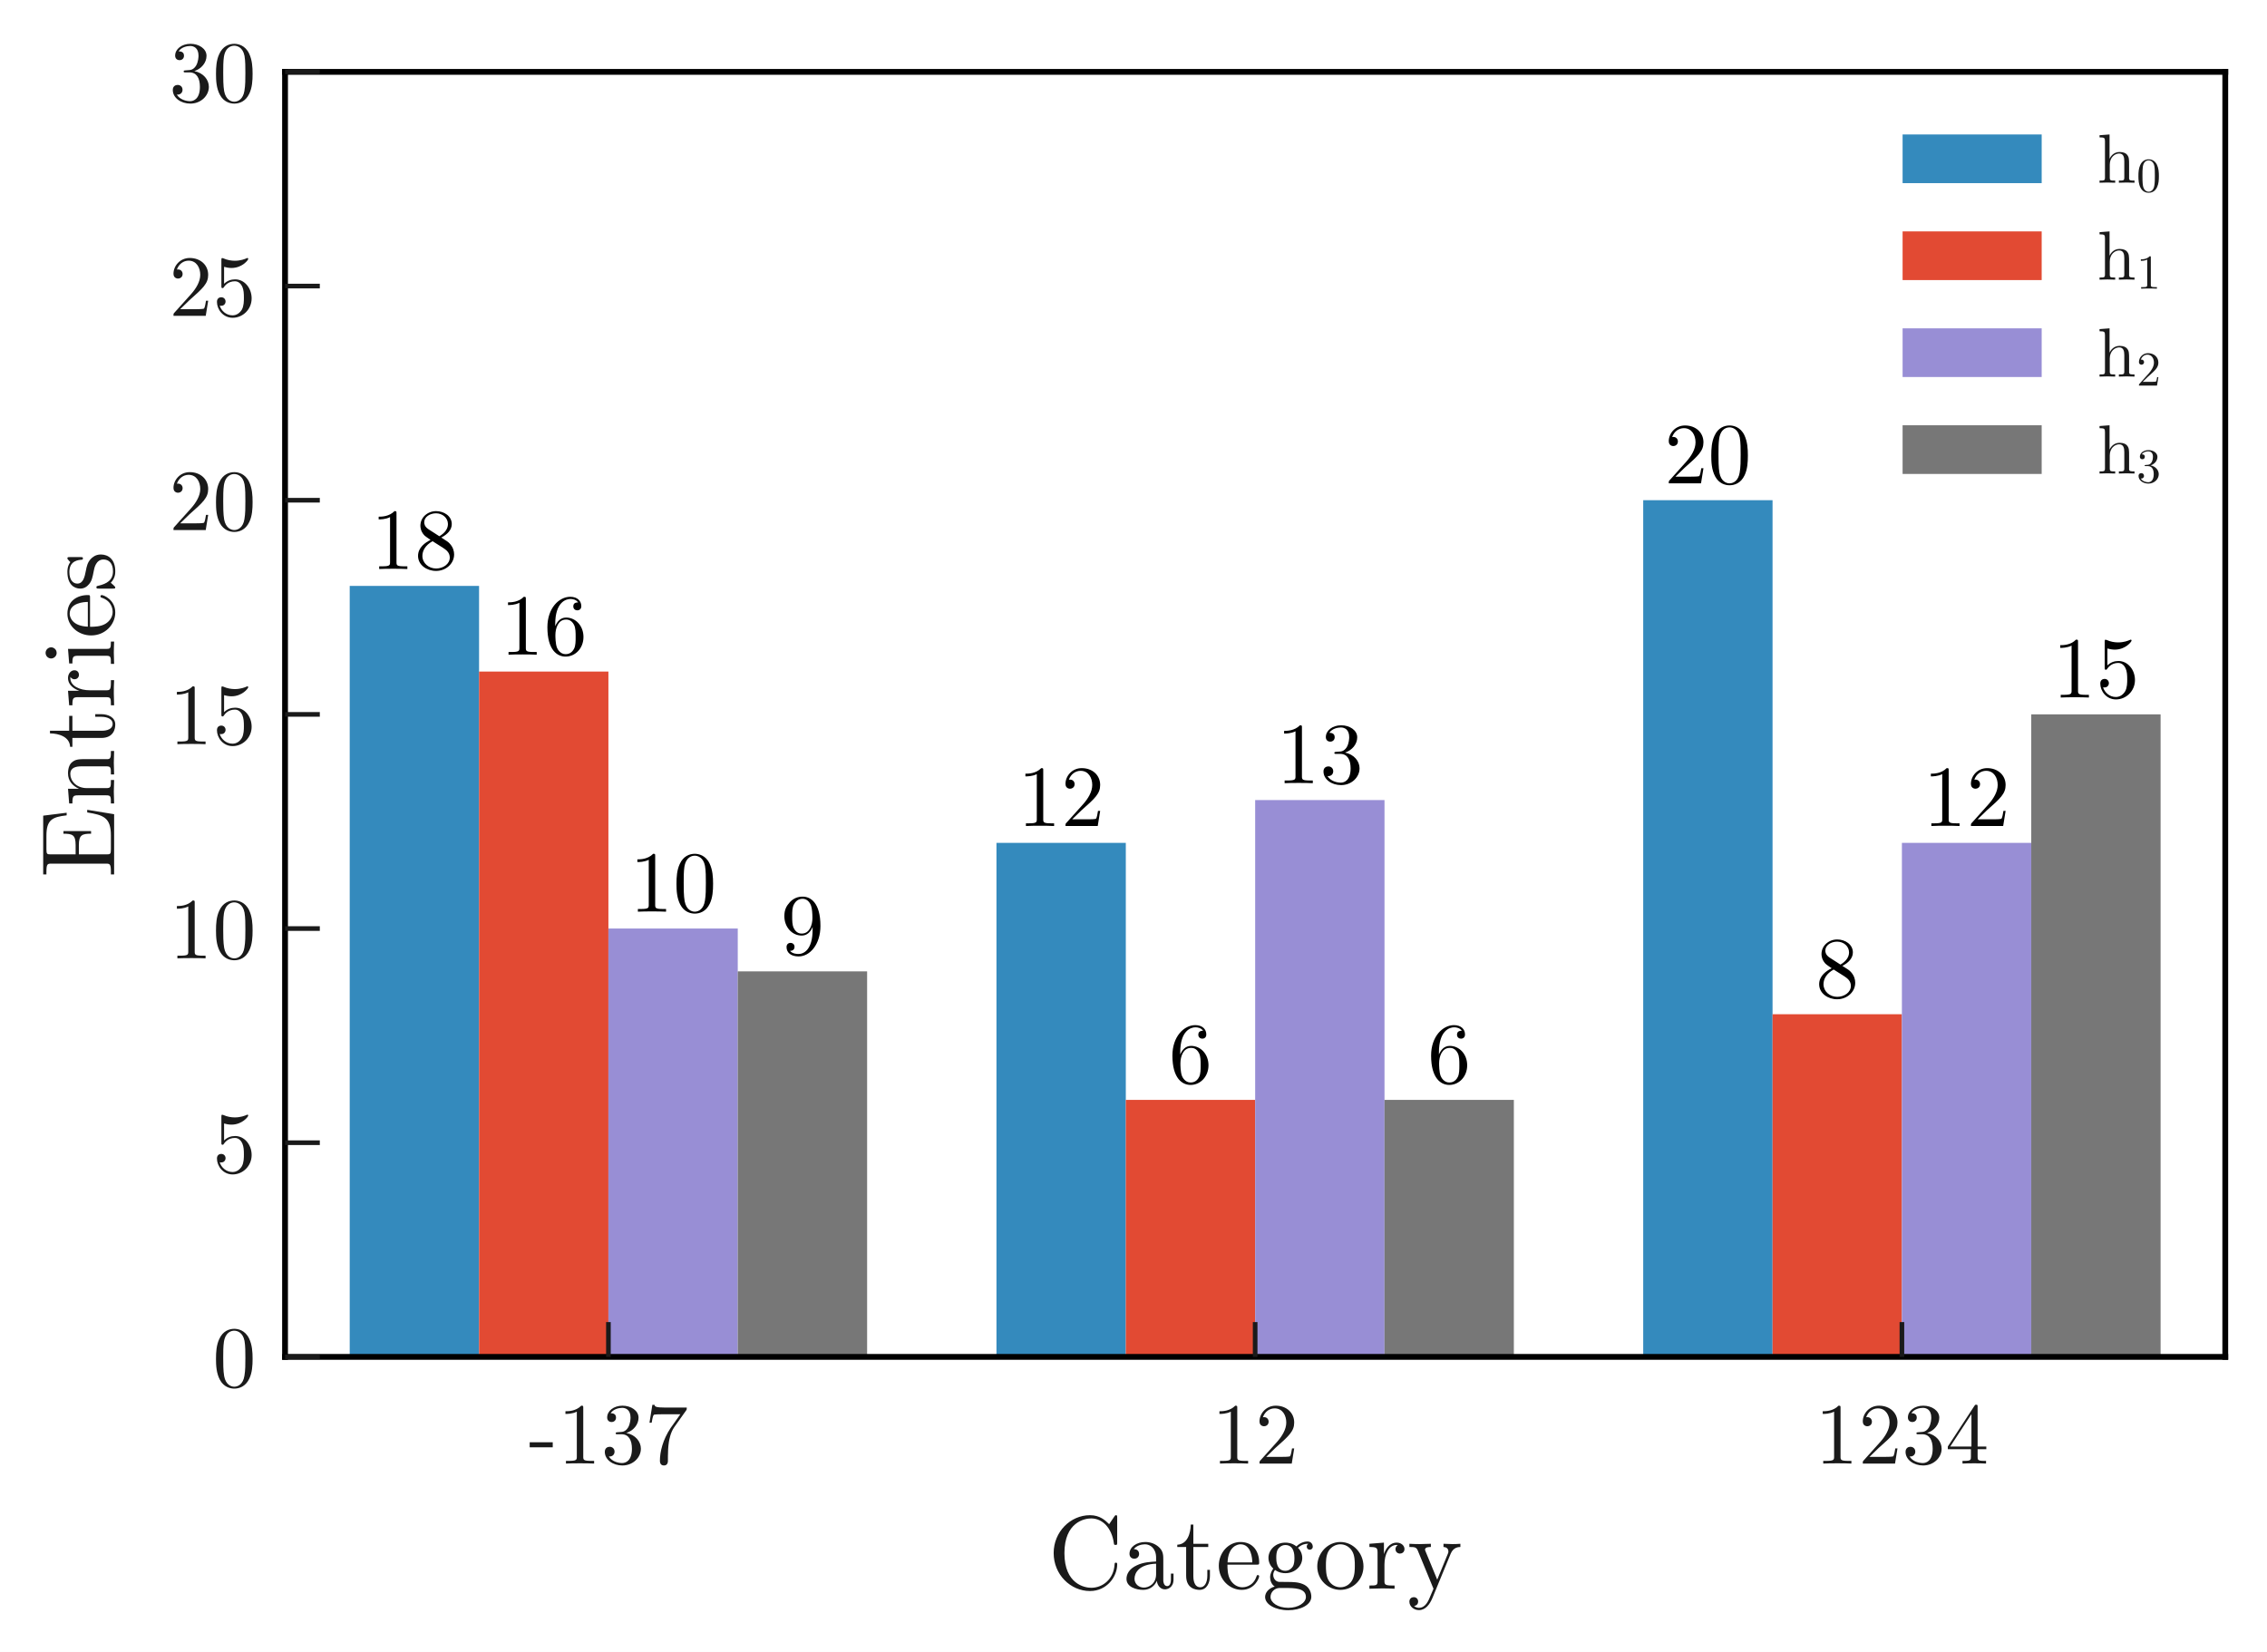
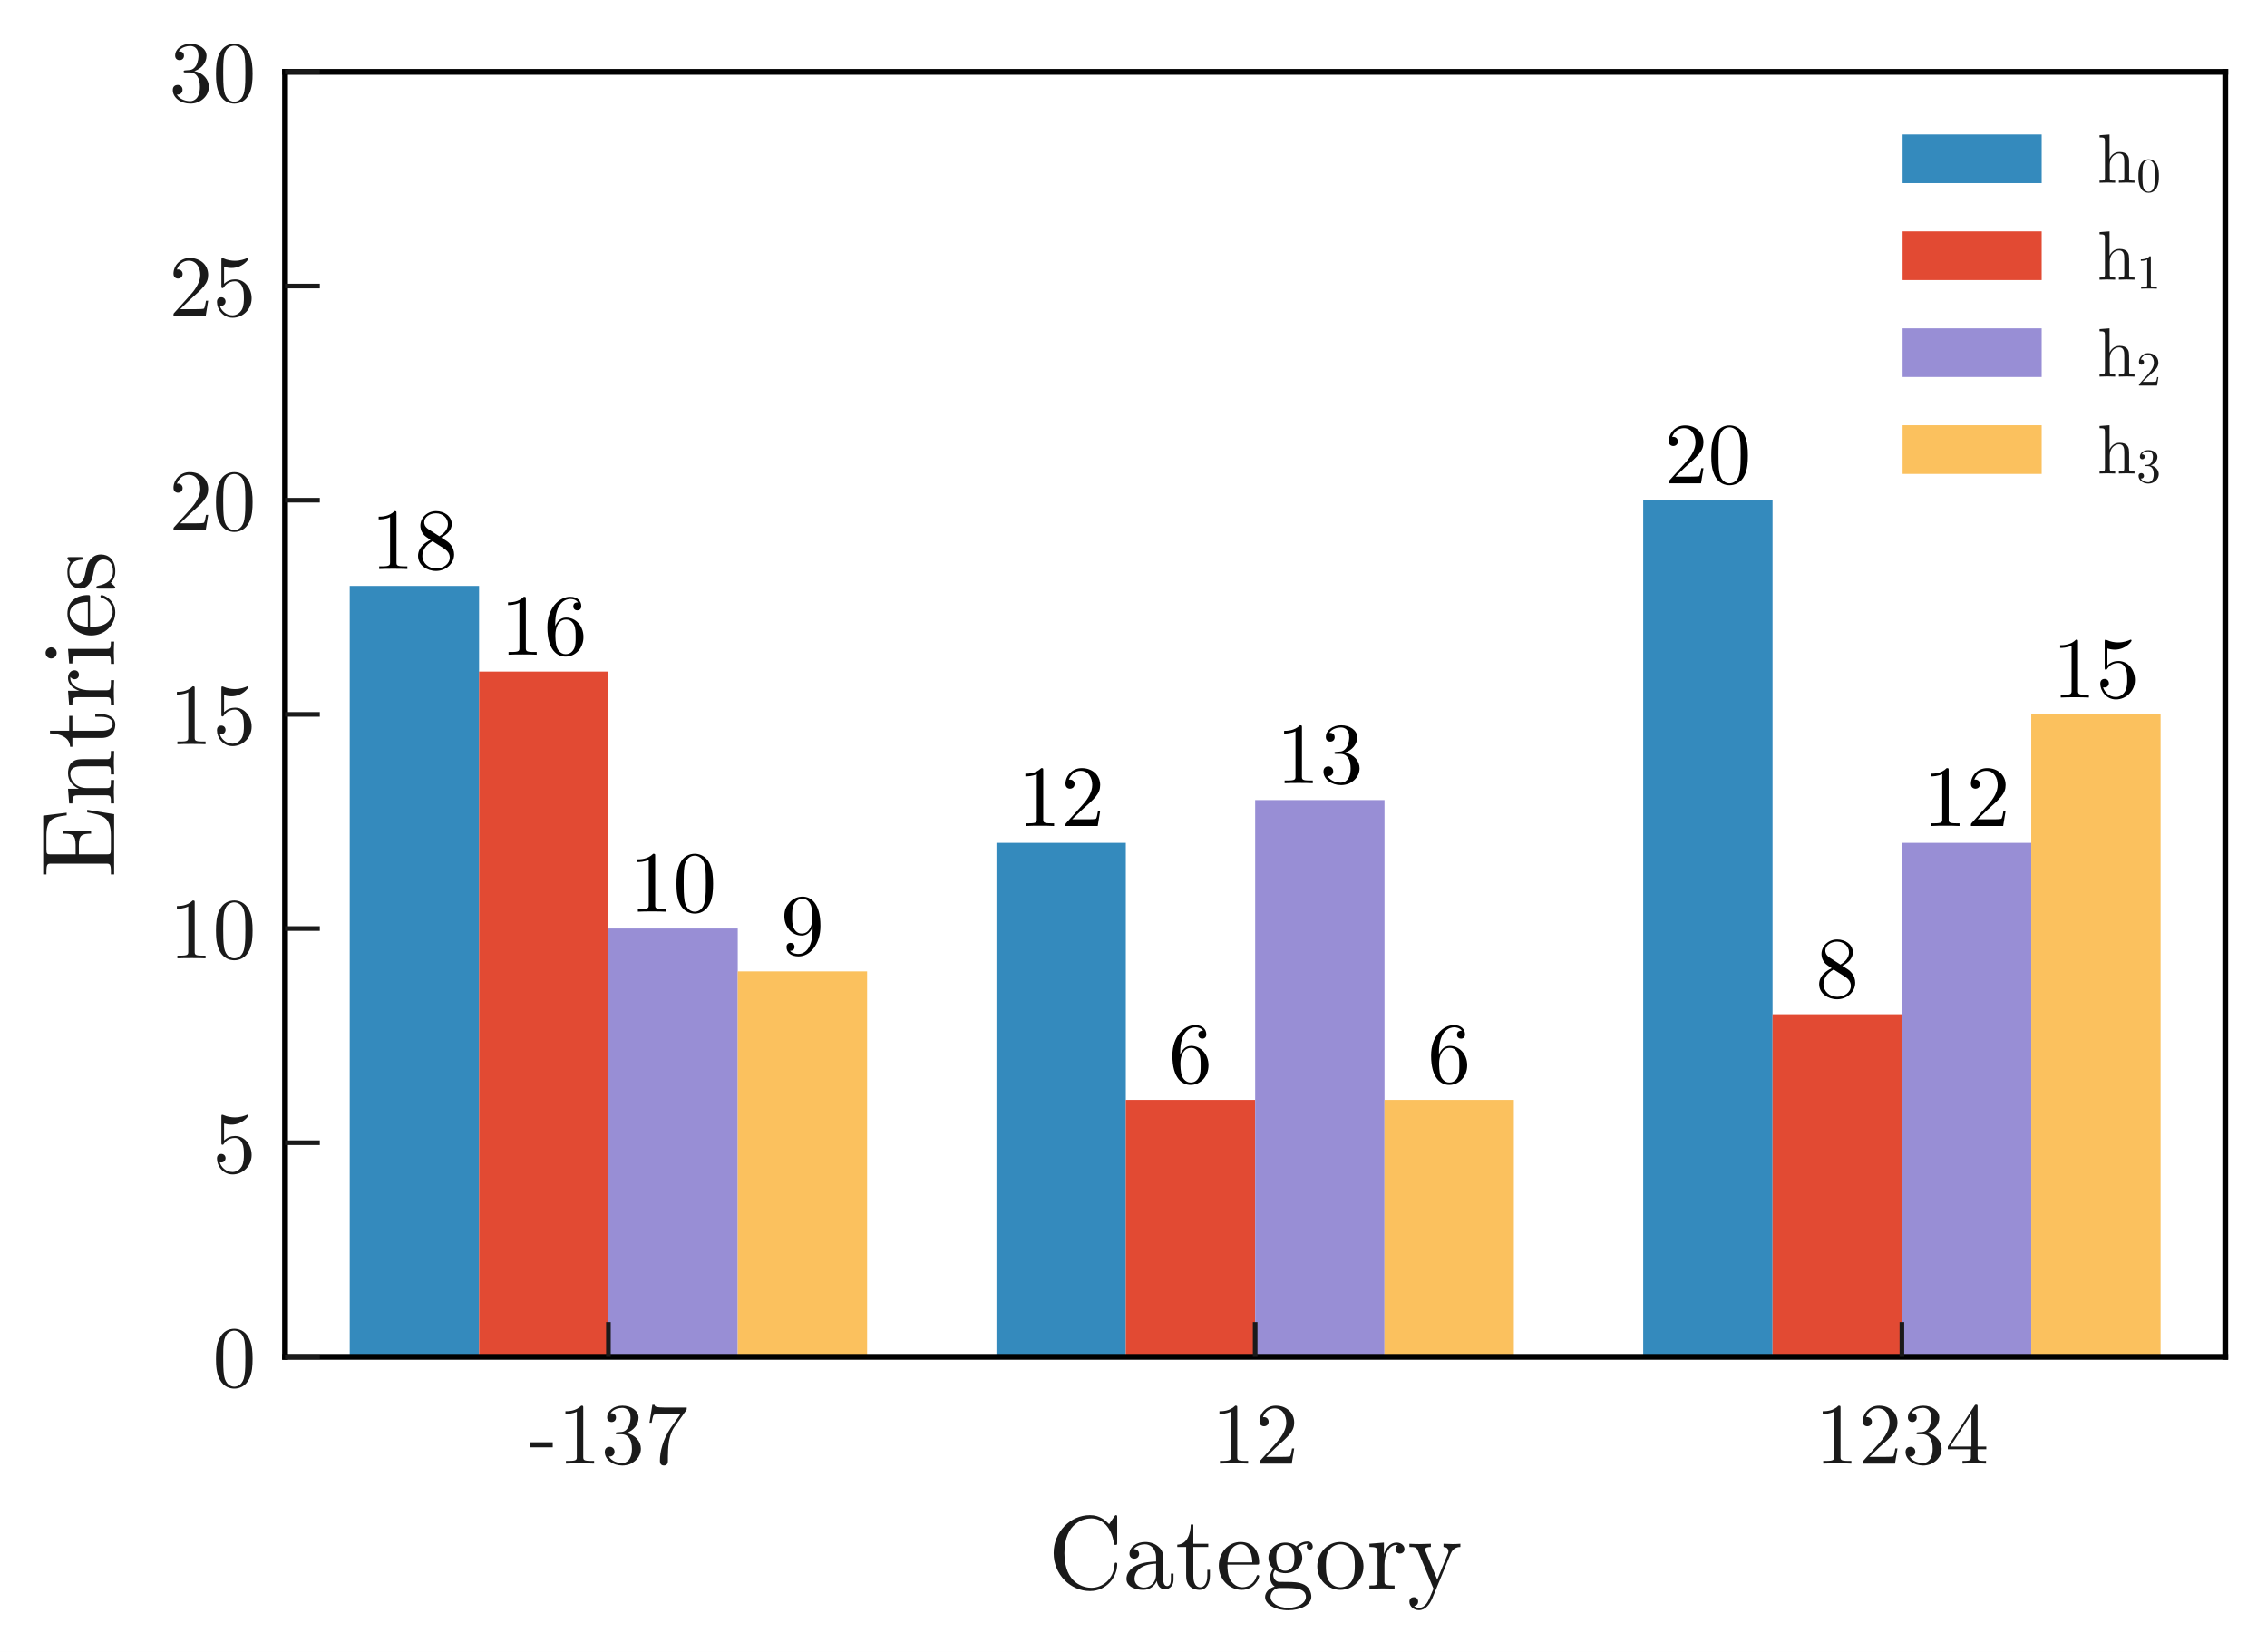
<svg xmlns="http://www.w3.org/2000/svg" xmlns:xlink="http://www.w3.org/1999/xlink" width="391.186pt" height="285.084pt" viewBox="0 0 391.186 285.084" version="1.1">
  <defs>
    <style type="text/css">*{stroke-linejoin: round; stroke-linecap: butt}</style>
  </defs>
  <g id="figure_1">
    <g id="patch_1">
      <path d="M 0 285.084  L 391.186 285.084  L 391.186 0  L 0 0  z " style="fill: #ffffff" />
    </g>
    <g id="axes_1">
      <g id="patch_2">
        <path d="M 49.186 234.165  L 383.986 234.165  L 383.986 12.405  L 49.186 12.405  z " style="fill: #ffffff" />
      </g>
      <g id="patch_3">
        <path d="M 60.346 234.165  L 82.666 234.165  L 82.666 101.109  L 60.346 101.109  z " clip-path="url(#p1857f18e37)" style="fill: #348abd" />
      </g>
      <g id="patch_4">
        <path d="M 171.946 234.165  L 194.266 234.165  L 194.266 145.461  L 171.946 145.461  z " clip-path="url(#p1857f18e37)" style="fill: #348abd" />
      </g>
      <g id="patch_5">
        <path d="M 283.546 234.165  L 305.866 234.165  L 305.866 86.325  L 283.546 86.325  z " clip-path="url(#p1857f18e37)" style="fill: #348abd" />
      </g>
      <g id="patch_6">
        <path d="M 82.666 234.165  L 104.986 234.165  L 104.986 115.893  L 82.666 115.893  z " clip-path="url(#p1857f18e37)" style="fill: #e24a33" />
      </g>
      <g id="patch_7">
        <path d="M 194.266 234.165  L 216.586 234.165  L 216.586 189.813  L 194.266 189.813  z " clip-path="url(#p1857f18e37)" style="fill: #e24a33" />
      </g>
      <g id="patch_8">
        <path d="M 305.866 234.165  L 328.186 234.165  L 328.186 175.029  L 305.866 175.029  z " clip-path="url(#p1857f18e37)" style="fill: #e24a33" />
      </g>
      <g id="patch_9">
        <path d="M 104.986 234.165  L 127.306 234.165  L 127.306 160.245  L 104.986 160.245  z " clip-path="url(#p1857f18e37)" style="fill: #988ed5" />
      </g>
      <g id="patch_10">
        <path d="M 216.586 234.165  L 238.906 234.165  L 238.906 138.069  L 216.586 138.069  z " clip-path="url(#p1857f18e37)" style="fill: #988ed5" />
      </g>
      <g id="patch_11">
        <path d="M 328.186 234.165  L 350.506 234.165  L 350.506 145.461  L 328.186 145.461  z " clip-path="url(#p1857f18e37)" style="fill: #988ed5" />
      </g>
      <g id="patch_12">
-         <path d="M 127.306 234.165  L 149.626 234.165  L 149.626 167.637  L 127.306 167.637  z " clip-path="url(#p1857f18e37)" style="fill: #777777" />
+         <path d="M 127.306 234.165  L 149.626 234.165  L 149.626 167.637  L 127.306 167.637  z " clip-path="url(#p1857f18e37)" style="fill: #fbc15e" />
      </g>
      <g id="patch_13">
-         <path d="M 238.906 234.165  L 261.226 234.165  L 261.226 189.813  L 238.906 189.813  z " clip-path="url(#p1857f18e37)" style="fill: #777777" />
+         <path d="M 238.906 234.165  L 261.226 234.165  L 261.226 189.813  L 238.906 189.813  z " clip-path="url(#p1857f18e37)" style="fill: #fbc15e" />
      </g>
      <g id="patch_14">
-         <path d="M 350.506 234.165  L 372.826 234.165  L 372.826 123.285  L 350.506 123.285  z " clip-path="url(#p1857f18e37)" style="fill: #777777" />
+         <path d="M 350.506 234.165  L 372.826 234.165  L 372.826 123.285  L 350.506 123.285  z " clip-path="url(#p1857f18e37)" style="fill: #fbc15e" />
      </g>
      <g id="patch_15">
        <path d="M 49.186 234.165  L 49.186 12.405  " style="fill: none; stroke: #000000; stroke-linejoin: miter; stroke-linecap: square" />
      </g>
      <g id="patch_16">
        <path d="M 383.986 234.165  L 383.986 12.405  " style="fill: none; stroke: #000000; stroke-linejoin: miter; stroke-linecap: square" />
      </g>
      <g id="patch_17">
        <path d="M 49.186 234.165  L 383.986 234.165  " style="fill: none; stroke: #000000; stroke-linejoin: miter; stroke-linecap: square" />
      </g>
      <g id="patch_18">
        <path d="M 49.186 12.405  L 383.986 12.405  " style="fill: none; stroke: #000000; stroke-linejoin: miter; stroke-linecap: square" />
      </g>
      <g id="matplotlib.axis_1">
        <g id="xtick_1">
          <g id="line2d_1">
            <defs>
              <path id="m8dec1b3d1d" d="M 0 0  L 0 -6  " style="stroke: #1a1a1a; stroke-width: 0.8" />
            </defs>
            <g>
              <use xlink:href="#m8dec1b3d1d" x="104.986" y="234.165" style="fill: #1a1a1a; stroke: #1a1a1a; stroke-width: 0.8" />
            </g>
          </g>
          <g id="text_1">
            <g style="fill: #1a1a1a" transform="translate(91.23898 252.5764) scale(0.15 -0.15)">
              <defs>
                <path id="LatinModernMath-Regular-2d" d="M 1766 1197  L 1766 1568  L 70 1568  L 70 1197  L 1766 1197  z " transform="scale(0.015625)" />
                <path id="LatinModernMath-Regular-31" d="M 2682 0  L 2682 198  L 2477 198  C 1901 198 1882 269 1882 506  L 1882 4096  C 1882 4250 1882 4262 1734 4262  C 1338 3853 774 3853 570 3853  L 570 3654  C 698 3654 1075 3654 1408 3821  L 1408 506  C 1408 275 1389 198 813 198  L 608 198  L 608 0  C 832 19 1389 19 1645 19  C 1901 19 2458 19 2682 0  z " transform="scale(0.015625)" />
                <path id="LatinModernMath-Regular-33" d="M 2925 1094  C 2925 1619 2522 2118 1856 2253  C 2381 2426 2752 2874 2752 3379  C 2752 3904 2189 4262 1574 4262  C 928 4262 442 3878 442 3392  C 442 3181 582 3059 768 3059  C 966 3059 1094 3200 1094 3386  C 1094 3706 794 3706 698 3706  C 896 4019 1318 4102 1549 4102  C 1811 4102 2163 3962 2163 3386  C 2163 3309 2150 2938 1984 2656  C 1792 2349 1574 2330 1414 2323  C 1363 2317 1210 2304 1165 2304  C 1114 2298 1069 2291 1069 2227  C 1069 2157 1114 2157 1222 2157  L 1504 2157  C 2029 2157 2266 1722 2266 1094  C 2266 224 1824 38 1542 38  C 1267 38 787 147 563 525  C 787 493 986 634 986 877  C 986 1107 813 1235 627 1235  C 474 1235 269 1146 269 864  C 269 282 864 -141 1562 -141  C 2342 -141 2925 442 2925 1094  z " transform="scale(0.015625)" />
                <path id="LatinModernMath-Regular-37" d="M 3104 4122  L 1549 4122  C 768 4122 755 4205 730 4326  L 570 4326  L 358 3008  L 518 3008  C 538 3110 595 3514 678 3590  C 723 3629 1222 3629 1306 3629  L 2630 3629  L 1914 2618  C 1338 1754 1126 864 1126 211  C 1126 147 1126 -141 1421 -141  C 1715 -141 1715 147 1715 211  L 1715 538  C 1715 890 1734 1242 1786 1587  C 1811 1734 1901 2285 2182 2682  L 3046 3898  C 3104 3974 3104 3987 3104 4122  z " transform="scale(0.015625)" />
              </defs>
              <use xlink:href="#LatinModernMath-Regular-2d" />
              <use xlink:href="#LatinModernMath-Regular-31" transform="translate(33.29999 0)" />
              <use xlink:href="#LatinModernMath-Regular-33" transform="translate(83.29997 0)" />
              <use xlink:href="#LatinModernMath-Regular-37" transform="translate(133.3 0)" />
            </g>
          </g>
        </g>
        <g id="xtick_2">
          <g id="line2d_2">
            <g>
              <use xlink:href="#m8dec1b3d1d" x="216.586" y="234.165" style="fill: #1a1a1a; stroke: #1a1a1a; stroke-width: 0.8" />
            </g>
          </g>
          <g id="text_2">
            <g style="fill: #1a1a1a" transform="translate(209.0863 252.5764) scale(0.15 -0.15)">
              <defs>
                <path id="LatinModernMath-Regular-32" d="M 2874 1114  L 2714 1114  C 2682 922 2637 640 2573 544  C 2528 493 2106 493 1965 493  L 813 493  L 1491 1152  C 2490 2035 2874 2381 2874 3021  C 2874 3750 2298 4262 1517 4262  C 794 4262 320 3674 320 3104  C 320 2746 640 2746 659 2746  C 768 2746 992 2822 992 3085  C 992 3251 877 3418 653 3418  C 602 3418 589 3418 570 3411  C 717 3827 1062 4064 1434 4064  C 2016 4064 2291 3546 2291 3021  C 2291 2509 1971 2003 1619 1606  L 390 237  C 320 166 320 154 320 0  L 2694 0  L 2874 1114  z " transform="scale(0.015625)" />
              </defs>
              <use xlink:href="#LatinModernMath-Regular-31" />
              <use xlink:href="#LatinModernMath-Regular-32" transform="translate(49.99999 0)" />
            </g>
          </g>
        </g>
        <g id="xtick_3">
          <g id="line2d_3">
            <g>
              <use xlink:href="#m8dec1b3d1d" x="328.186" y="234.165" style="fill: #1a1a1a; stroke: #1a1a1a; stroke-width: 0.8" />
            </g>
          </g>
          <g id="text_3">
            <g style="fill: #1a1a1a" transform="translate(313.1862 252.5764) scale(0.15 -0.15)">
              <defs>
                <path id="LatinModernMath-Regular-34" d="M 3014 1056  L 3014 1254  L 2374 1254  L 2374 4166  C 2374 4294 2374 4333 2272 4333  C 2214 4333 2195 4333 2144 4256  L 179 1254  L 179 1056  L 1882 1056  L 1882 499  C 1882 269 1869 198 1395 198  L 1261 198  L 1261 0  C 1523 19 1856 19 2125 19  C 2394 19 2733 19 2995 0  L 2995 198  L 2861 198  C 2387 198 2374 269 2374 499  L 2374 1056  L 3014 1056  z M 1920 1254  L 358 1254  L 1920 3642  L 1920 1254  z " transform="scale(0.015625)" />
              </defs>
              <use xlink:href="#LatinModernMath-Regular-31" />
              <use xlink:href="#LatinModernMath-Regular-32" transform="translate(49.99999 0)" />
              <use xlink:href="#LatinModernMath-Regular-33" transform="translate(99.99997 0)" />
              <use xlink:href="#LatinModernMath-Regular-34" transform="translate(150 0)" />
            </g>
          </g>
        </g>
        <g id="text_4">
          <g style="fill: #1a1a1a" transform="translate(180.8098 274.1773) scale(0.18 -0.18)">
            <defs>
              <path id="LatinModernMath-Regular-43" d="M 4256 1491  C 4256 1555 4256 1600 4173 1600  C 4102 1600 4102 1562 4096 1498  C 4045 582 3360 58 2662 58  C 2272 58 1018 275 1018 2182  C 1018 4096 2266 4314 2656 4314  C 3354 4314 3923 3731 4051 2797  C 4064 2707 4064 2688 4154 2688  C 4256 2688 4256 2707 4256 2842  L 4256 4358  C 4256 4467 4256 4512 4186 4512  C 4160 4512 4134 4512 4083 4435  L 3763 3962  C 3526 4192 3200 4512 2586 4512  C 1389 4512 358 3494 358 2189  C 358 864 1395 -141 2586 -141  C 3629 -141 4256 749 4256 1491  z " transform="scale(0.015625)" />
              <path id="LatinModernMath-Regular-61" d="M 3091 570  L 3091 928  L 2931 928  L 2931 570  C 2931 198 2771 160 2701 160  C 2490 160 2464 448 2464 480  L 2464 1760  C 2464 2029 2464 2278 2234 2515  C 1984 2765 1664 2867 1357 2867  C 832 2867 390 2566 390 2144  C 390 1952 518 1843 685 1843  C 864 1843 979 1971 979 2138  C 979 2214 947 2426 653 2432  C 826 2656 1139 2726 1344 2726  C 1658 2726 2022 2477 2022 1907  L 2022 1670  C 1696 1651 1248 1632 845 1440  C 365 1222 205 890 205 608  C 205 90 826 -70 1229 -70  C 1651 -70 1946 186 2067 486  C 2093 230 2266 -38 2566 -38  C 2701 -38 3091 51 3091 570  z M 2022 896  C 2022 288 1562 70 1274 70  C 960 70 698 294 698 614  C 698 966 966 1498 2022 1536  L 2022 896  z " transform="scale(0.015625)" />
              <path id="LatinModernMath-Regular-74" d="M 2125 794  L 2125 1158  L 1965 1158  L 1965 806  C 1965 333 1773 90 1536 90  C 1107 90 1107 672 1107 781  L 1107 2560  L 2022 2560  L 2022 2758  L 1107 2758  L 1107 3936  L 947 3936  C 941 3411 749 2726 122 2701  L 122 2560  L 666 2560  L 666 794  C 666 6 1261 -70 1491 -70  C 1946 -70 2125 384 2125 794  z " transform="scale(0.015625)" />
              <path id="LatinModernMath-Regular-65" d="M 2656 762  C 2656 826 2605 838 2573 838  C 2515 838 2502 800 2490 749  C 2266 90 1690 90 1626 90  C 1306 90 1050 282 902 518  C 710 826 710 1248 710 1478  L 2496 1478  C 2637 1478 2656 1478 2656 1613  C 2656 2246 2310 2867 1510 2867  C 768 2867 179 2208 179 1408  C 179 550 851 -70 1587 -70  C 2368 -70 2656 640 2656 762  z M 2234 1613  L 717 1613  C 755 2566 1293 2726 1510 2726  C 2170 2726 2234 1862 2234 1613  z " transform="scale(0.015625)" />
              <path id="LatinModernMath-Regular-67" d="M 3104 2586  C 3104 2694 3027 2899 2778 2899  C 2650 2899 2368 2861 2099 2598  C 1830 2810 1562 2829 1421 2829  C 826 2829 384 2387 384 1894  C 384 1613 525 1370 685 1235  C 602 1139 486 928 486 704  C 486 506 570 262 768 134  C 384 26 179 -250 179 -506  C 179 -966 813 -1318 1594 -1318  C 2349 -1318 3014 -992 3014 -493  C 3014 -269 2925 58 2598 237  C 2259 416 1888 416 1498 416  C 1338 416 1062 416 1018 422  C 813 448 678 646 678 851  C 678 877 678 1024 787 1152  C 1037 973 1299 954 1421 954  C 2016 954 2458 1395 2458 1888  C 2458 2125 2355 2362 2195 2509  C 2426 2726 2656 2758 2771 2758  C 2771 2758 2816 2758 2835 2752  C 2765 2726 2733 2656 2733 2579  C 2733 2470 2816 2394 2918 2394  C 2982 2394 3104 2438 3104 2586  z M 1978 1894  C 1978 1722 1971 1517 1875 1357  C 1824 1280 1677 1101 1421 1101  C 864 1101 864 1741 864 1888  C 864 2061 870 2266 966 2426  C 1018 2502 1165 2682 1421 2682  C 1978 2682 1978 2042 1978 1894  z M 2682 -506  C 2682 -851 2227 -1171 1600 -1171  C 954 -1171 512 -845 512 -506  C 512 -211 755 26 1037 45  L 1414 45  C 1965 45 2682 45 2682 -506  z " transform="scale(0.015625)" />
              <path id="LatinModernMath-Regular-6f" d="M 3014 1370  C 3014 2189 2374 2867 1600 2867  C 800 2867 179 2170 179 1370  C 179 544 845 -70 1594 -70  C 2368 -70 3014 557 3014 1370  z M 2483 1421  C 2483 1190 2483 845 2342 563  C 2202 275 1920 90 1600 90  C 1325 90 1043 224 870 518  C 710 800 710 1190 710 1421  C 710 1670 710 2016 864 2298  C 1037 2592 1338 2726 1594 2726  C 1875 2726 2150 2586 2317 2310  C 2483 2035 2483 1664 2483 1421  z " transform="scale(0.015625)" />
              <path id="LatinModernMath-Regular-72" d="M 2330 2438  C 2330 2643 2131 2829 1856 2829  C 1389 2829 1158 2400 1069 2125  L 1069 2829  L 179 2758  L 179 2560  C 627 2560 678 2515 678 2202  L 678 486  C 678 198 608 198 179 198  L 179 0  L 909 19  C 1165 19 1466 19 1722 0  L 1722 198  L 1587 198  C 1114 198 1101 269 1101 499  L 1101 1485  C 1101 2118 1370 2688 1856 2688  C 1901 2688 1914 2688 1926 2682  C 1907 2675 1779 2598 1779 2432  C 1779 2253 1914 2157 2054 2157  C 2170 2157 2330 2234 2330 2438  z " transform="scale(0.015625)" />
              <path id="LatinModernMath-Regular-79" d="M 3251 2560  L 3251 2758  C 3104 2746 2918 2739 2771 2739  L 2214 2758  L 2214 2560  C 2413 2554 2515 2445 2515 2285  C 2515 2221 2509 2208 2477 2131  L 1830 557  L 1120 2278  C 1094 2342 1082 2368 1082 2394  C 1082 2560 1318 2560 1440 2560  L 1440 2758  L 742 2739  C 570 2739 314 2746 122 2758  L 122 2560  C 429 2560 550 2560 640 2336  L 1600 0  L 1440 -378  C 1299 -730 1120 -1171 710 -1171  C 678 -1171 531 -1171 410 -1056  C 608 -1030 659 -890 659 -787  C 659 -621 538 -518 390 -518  C 262 -518 122 -602 122 -794  C 122 -1082 390 -1312 710 -1312  C 1114 -1312 1376 -947 1530 -582  L 2656 2150  C 2822 2554 3149 2560 3251 2560  z " transform="scale(0.015625)" />
            </defs>
            <use xlink:href="#LatinModernMath-Regular-43" />
            <use xlink:href="#LatinModernMath-Regular-61" transform="translate(72.19998 0)" />
            <use xlink:href="#LatinModernMath-Regular-74" transform="translate(122.2 0)" />
            <use xlink:href="#LatinModernMath-Regular-65" transform="translate(161.1 0)" />
            <use xlink:href="#LatinModernMath-Regular-67" transform="translate(205.5 0)" />
            <use xlink:href="#LatinModernMath-Regular-6f" transform="translate(255.4999 0)" />
            <use xlink:href="#LatinModernMath-Regular-72" transform="translate(305.4999 0)" />
            <use xlink:href="#LatinModernMath-Regular-79" transform="translate(344.6999 0)" />
          </g>
        </g>
      </g>
      <g id="matplotlib.axis_2">
        <g id="ytick_1">
          <g id="line2d_4">
            <defs>
              <path id="mc947610920" d="M 0 0  L 6 0  " style="stroke: #1a1a1a; stroke-width: 0.8" />
            </defs>
            <g>
              <use xlink:href="#mc947610920" x="49.186" y="234.165" style="fill: #1a1a1a; stroke: #1a1a1a; stroke-width: 0.8" />
            </g>
          </g>
          <g id="text_5">
            <g style="fill: #1a1a1a" transform="translate(36.68625 239.3709) scale(0.15 -0.15)">
              <defs>
                <path id="LatinModernMath-Regular-30" d="M 2944 2048  C 2944 2560 2912 3072 2688 3546  C 2394 4160 1869 4262 1600 4262  C 1216 4262 749 4096 486 3501  C 282 3059 250 2560 250 2048  C 250 1568 275 992 538 506  C 813 -13 1280 -141 1594 -141  C 1939 -141 2426 -6 2707 602  C 2912 1043 2944 1542 2944 2048  z M 2413 2125  C 2413 1645 2413 1210 2342 800  C 2246 192 1882 0 1594 0  C 1344 0 966 160 851 774  C 781 1158 781 1747 781 2125  C 781 2534 781 2957 832 3302  C 954 4064 1434 4122 1594 4122  C 1805 4122 2227 4006 2349 3373  C 2413 3014 2413 2528 2413 2125  z " transform="scale(0.015625)" />
              </defs>
              <use xlink:href="#LatinModernMath-Regular-30" transform="translate(0 0.40625)" />
            </g>
          </g>
        </g>
        <g id="ytick_2">
          <g id="line2d_5">
            <g>
              <use xlink:href="#mc947610920" x="49.186" y="197.205" style="fill: #1a1a1a; stroke: #1a1a1a; stroke-width: 0.8" />
            </g>
          </g>
          <g id="text_6">
            <g style="fill: #1a1a1a" transform="translate(36.68625 202.4109) scale(0.15 -0.15)">
              <defs>
                <path id="LatinModernMath-Regular-35" d="M 2874 1286  C 2874 2048 2349 2688 1658 2688  C 1350 2688 1075 2586 845 2362  L 845 3610  C 973 3571 1184 3526 1389 3526  C 2176 3526 2624 4109 2624 4192  C 2624 4230 2605 4262 2560 4262  C 2560 4262 2541 4262 2509 4243  C 2381 4186 2067 4058 1638 4058  C 1382 4058 1088 4102 787 4237  C 736 4256 710 4256 710 4256  C 646 4256 646 4205 646 4102  L 646 2208  C 646 2093 646 2042 736 2042  C 781 2042 794 2061 819 2099  C 890 2202 1126 2547 1645 2547  C 1978 2547 2138 2253 2189 2138  C 2291 1901 2304 1651 2304 1331  C 2304 1107 2304 723 2150 454  C 1997 205 1760 38 1466 38  C 998 38 634 378 525 755  C 544 749 563 742 634 742  C 845 742 954 902 954 1056  C 954 1210 845 1370 634 1370  C 544 1370 320 1325 320 1030  C 320 480 762 -141 1478 -141  C 2221 -141 2874 474 2874 1286  z " transform="scale(0.015625)" />
              </defs>
              <use xlink:href="#LatinModernMath-Regular-35" transform="translate(0 0.40625)" />
            </g>
          </g>
        </g>
        <g id="ytick_3">
          <g id="line2d_6">
            <g>
              <use xlink:href="#mc947610920" x="49.186" y="160.245" style="fill: #1a1a1a; stroke: #1a1a1a; stroke-width: 0.8" />
            </g>
          </g>
          <g id="text_7">
            <g style="fill: #1a1a1a" transform="translate(29.18625 165.4509) scale(0.15 -0.15)">
              <use xlink:href="#LatinModernMath-Regular-31" transform="translate(0 0.40625)" />
              <use xlink:href="#LatinModernMath-Regular-30" transform="translate(49.99999 0.40625)" />
            </g>
          </g>
        </g>
        <g id="ytick_4">
          <g id="line2d_7">
            <g>
              <use xlink:href="#mc947610920" x="49.186" y="123.285" style="fill: #1a1a1a; stroke: #1a1a1a; stroke-width: 0.8" />
            </g>
          </g>
          <g id="text_8">
            <g style="fill: #1a1a1a" transform="translate(29.18625 128.4909) scale(0.15 -0.15)">
              <use xlink:href="#LatinModernMath-Regular-31" transform="translate(0 0.40625)" />
              <use xlink:href="#LatinModernMath-Regular-35" transform="translate(49.99999 0.40625)" />
            </g>
          </g>
        </g>
        <g id="ytick_5">
          <g id="line2d_8">
            <g>
              <use xlink:href="#mc947610920" x="49.186" y="86.325" style="fill: #1a1a1a; stroke: #1a1a1a; stroke-width: 0.8" />
            </g>
          </g>
          <g id="text_9">
            <g style="fill: #1a1a1a" transform="translate(29.18625 91.53094) scale(0.15 -0.15)">
              <use xlink:href="#LatinModernMath-Regular-32" transform="translate(0 0.40625)" />
              <use xlink:href="#LatinModernMath-Regular-30" transform="translate(49.99999 0.40625)" />
            </g>
          </g>
        </g>
        <g id="ytick_6">
          <g id="line2d_9">
            <g>
              <use xlink:href="#mc947610920" x="49.186" y="49.365" style="fill: #1a1a1a; stroke: #1a1a1a; stroke-width: 0.8" />
            </g>
          </g>
          <g id="text_10">
            <g style="fill: #1a1a1a" transform="translate(29.18625 54.57094) scale(0.15 -0.15)">
              <use xlink:href="#LatinModernMath-Regular-32" transform="translate(0 0.40625)" />
              <use xlink:href="#LatinModernMath-Regular-35" transform="translate(49.99999 0.40625)" />
            </g>
          </g>
        </g>
        <g id="ytick_7">
          <g id="line2d_10">
            <g>
              <use xlink:href="#mc947610920" x="49.186" y="12.405" style="fill: #1a1a1a; stroke: #1a1a1a; stroke-width: 0.8" />
            </g>
          </g>
          <g id="text_11">
            <g style="fill: #1a1a1a" transform="translate(29.18625 17.61094) scale(0.15 -0.15)">
              <use xlink:href="#LatinModernMath-Regular-33" transform="translate(0 0.40625)" />
              <use xlink:href="#LatinModernMath-Regular-30" transform="translate(49.99999 0.40625)" />
            </g>
          </g>
        </g>
        <g id="text_12">
          <g style="fill: #1a1a1a" transform="translate(19.69312 151.492) rotate(-90) scale(0.18 -0.18)">
            <defs>
              <path id="LatinModernMath-Regular-45" d="M 4173 1651  L 4013 1651  C 3853 666 3706 198 2605 198  L 1754 198  C 1453 198 1440 243 1440 454  L 1440 2163  L 2016 2163  C 2637 2163 2707 1958 2707 1414  L 2867 1414  L 2867 3110  L 2707 3110  C 2707 2560 2637 2362 2016 2362  L 1440 2362  L 1440 3898  C 1440 4109 1453 4154 1754 4154  L 2579 4154  C 3558 4154 3731 3802 3834 2912  L 3994 2912  L 3814 4352  L 211 4352  L 211 4154  L 365 4154  C 858 4154 870 4083 870 3853  L 870 499  C 870 269 858 198 365 198  L 211 198  L 211 0  L 3904 0  L 4173 1651  z " transform="scale(0.015625)" />
              <path id="LatinModernMath-Regular-6e" d="M 3424 0  L 3424 198  C 3091 198 2931 198 2925 390  L 2925 1613  C 2925 2163 2925 2362 2726 2592  C 2637 2701 2426 2829 2054 2829  C 1587 2829 1286 2554 1107 2157  L 1107 2829  L 205 2758  L 205 2560  C 653 2560 704 2515 704 2202  L 704 486  C 704 198 634 198 205 198  L 205 0  L 928 19  L 1645 0  L 1645 198  C 1216 198 1146 198 1146 486  L 1146 1664  C 1146 2330 1600 2688 2010 2688  C 2413 2688 2483 2342 2483 1978  L 2483 486  C 2483 198 2413 198 1984 198  L 1984 0  L 2707 19  L 3424 0  z " transform="scale(0.015625)" />
              <path id="LatinModernMath-Regular-69" d="M 1581 0  L 1581 198  C 1158 198 1133 230 1133 480  L 1133 2829  L 237 2758  L 237 2560  C 653 2560 710 2522 710 2208  L 710 486  C 710 198 640 198 211 198  L 211 0  L 915 19  C 1139 19 1363 6 1581 0  z M 1229 3866  C 1229 4038 1082 4205 890 4205  C 672 4205 544 4026 544 3866  C 544 3693 691 3526 883 3526  C 1101 3526 1229 3706 1229 3866  z " transform="scale(0.015625)" />
              <path id="LatinModernMath-Regular-73" d="M 2304 819  C 2304 1158 2112 1350 2035 1427  C 1824 1632 1574 1683 1306 1734  C 947 1805 518 1888 518 2259  C 518 2483 685 2746 1235 2746  C 1939 2746 1971 2170 1984 1971  C 1990 1914 2061 1914 2061 1914  C 2144 1914 2144 1946 2144 2067  L 2144 2714  C 2144 2822 2144 2867 2074 2867  C 2042 2867 2029 2867 1946 2790  C 1926 2765 1862 2707 1837 2688  C 1594 2867 1331 2867 1235 2867  C 454 2867 211 2438 211 2080  C 211 1856 314 1677 486 1536  C 691 1370 870 1331 1331 1242  C 1472 1216 1997 1114 1997 653  C 1997 326 1773 70 1274 70  C 736 70 506 435 384 979  C 365 1062 358 1088 294 1088  C 211 1088 211 1043 211 928  L 211 83  C 211 -26 211 -70 282 -70  C 314 -70 320 -64 442 58  C 454 70 454 83 570 205  C 851 -64 1139 -70 1274 -70  C 2010 -70 2304 358 2304 819  z " transform="scale(0.015625)" />
            </defs>
            <use xlink:href="#LatinModernMath-Regular-45" />
            <use xlink:href="#LatinModernMath-Regular-6e" transform="translate(68.09999 0)" />
            <use xlink:href="#LatinModernMath-Regular-74" transform="translate(123.7 0)" />
            <use xlink:href="#LatinModernMath-Regular-72" transform="translate(162.6 0)" />
            <use xlink:href="#LatinModernMath-Regular-69" transform="translate(201.8 0)" />
            <use xlink:href="#LatinModernMath-Regular-65" transform="translate(229.6 0)" />
            <use xlink:href="#LatinModernMath-Regular-73" transform="translate(274 0)" />
          </g>
        </g>
      </g>
      <g id="text_13">
        <g transform="translate(64.00625 98.19853) scale(0.15 -0.15)">
          <defs>
            <path id="LatinModernMath-Regular-38" d="M 2925 1075  C 2925 1306 2854 1594 2611 1862  C 2490 1997 2387 2061 1978 2317  C 2438 2554 2752 2886 2752 3309  C 2752 3898 2182 4262 1600 4262  C 960 4262 442 3789 442 3194  C 442 3078 454 2790 723 2490  C 794 2413 1030 2253 1190 2144  C 819 1958 269 1600 269 966  C 269 288 922 -141 1594 -141  C 2317 -141 2925 390 2925 1075  z M 2470 3309  C 2470 2944 2221 2637 1837 2413  L 1043 2925  C 749 3117 723 3334 723 3443  C 723 3834 1139 4102 1594 4102  C 2061 4102 2470 3770 2470 3309  z M 2605 845  C 2605 371 2125 38 1600 38  C 1050 38 589 435 589 966  C 589 1338 794 1747 1338 2048  L 2125 1549  C 2304 1427 2605 1235 2605 845  z " transform="scale(0.015625)" />
          </defs>
          <use xlink:href="#LatinModernMath-Regular-31" />
          <use xlink:href="#LatinModernMath-Regular-38" transform="translate(49.99999 0)" />
        </g>
      </g>
      <g id="text_14">
        <g transform="translate(175.6062 142.5505) scale(0.15 -0.15)">
          <use xlink:href="#LatinModernMath-Regular-31" />
          <use xlink:href="#LatinModernMath-Regular-32" transform="translate(49.99999 0)" />
        </g>
      </g>
      <g id="text_15">
        <g transform="translate(287.2063 83.41453) scale(0.15 -0.15)">
          <use xlink:href="#LatinModernMath-Regular-32" />
          <use xlink:href="#LatinModernMath-Regular-30" transform="translate(49.99999 0)" />
        </g>
      </g>
      <g id="text_16">
        <g transform="translate(86.32625 112.9825) scale(0.15 -0.15)">
          <defs>
            <path id="LatinModernMath-Regular-36" d="M 2925 1306  C 2925 2118 2355 2733 1645 2733  C 1210 2733 973 2406 845 2099  L 845 2253  C 845 3872 1638 4102 1965 4102  C 2118 4102 2387 4064 2528 3846  C 2432 3846 2176 3846 2176 3558  C 2176 3360 2330 3264 2470 3264  C 2573 3264 2765 3322 2765 3571  C 2765 3955 2483 4262 1952 4262  C 1133 4262 269 3437 269 2022  C 269 314 1011 -141 1606 -141  C 2317 -141 2925 461 2925 1306  z M 2349 1312  C 2349 1005 2349 685 2240 454  C 2048 70 1754 38 1606 38  C 1203 38 1011 422 973 518  C 858 819 858 1331 858 1446  C 858 1946 1062 2586 1638 2586  C 1741 2586 2035 2586 2234 2189  C 2349 1952 2349 1626 2349 1312  z " transform="scale(0.015625)" />
          </defs>
          <use xlink:href="#LatinModernMath-Regular-31" />
          <use xlink:href="#LatinModernMath-Regular-36" transform="translate(49.99999 0)" />
        </g>
      </g>
      <g id="text_17">
        <g transform="translate(201.6763 186.9025) scale(0.15 -0.15)">
          <use xlink:href="#LatinModernMath-Regular-36" />
        </g>
      </g>
      <g id="text_18">
        <g transform="translate(313.2763 172.1185) scale(0.15 -0.15)">
          <use xlink:href="#LatinModernMath-Regular-38" />
        </g>
      </g>
      <g id="text_19">
        <g transform="translate(108.6462 157.3345) scale(0.15 -0.15)">
          <use xlink:href="#LatinModernMath-Regular-31" />
          <use xlink:href="#LatinModernMath-Regular-30" transform="translate(49.99999 0)" />
        </g>
      </g>
      <g id="text_20">
        <g transform="translate(220.2463 135.1585) scale(0.15 -0.15)">
          <use xlink:href="#LatinModernMath-Regular-31" />
          <use xlink:href="#LatinModernMath-Regular-33" transform="translate(49.99999 0)" />
        </g>
      </g>
      <g id="text_21">
        <g transform="translate(331.8462 142.5505) scale(0.15 -0.15)">
          <use xlink:href="#LatinModernMath-Regular-31" />
          <use xlink:href="#LatinModernMath-Regular-32" transform="translate(49.99999 0)" />
        </g>
      </g>
      <g id="text_22">
        <g transform="translate(134.7163 164.7265) scale(0.15 -0.15)">
          <defs>
            <path id="LatinModernMath-Regular-39" d="M 2925 2106  C 2925 3827 2189 4262 1619 4262  C 1267 4262 954 4147 678 3859  C 416 3571 269 3302 269 2822  C 269 2022 832 1395 1549 1395  C 1939 1395 2202 1664 2349 2035  L 2349 1830  C 2349 333 1683 38 1312 38  C 1203 38 858 51 685 269  C 966 269 1018 454 1018 563  C 1018 762 864 858 723 858  C 621 858 429 800 429 550  C 429 122 774 -141 1318 -141  C 2144 -141 2925 730 2925 2106  z M 2336 2694  C 2336 2163 2118 1542 1555 1542  C 1453 1542 1158 1542 960 1946  C 845 2182 845 2502 845 2816  C 845 3162 845 3462 979 3699  C 1152 4019 1395 4102 1619 4102  C 1914 4102 2125 3885 2234 3597  C 2310 3392 2336 2989 2336 2694  z " transform="scale(0.015625)" />
          </defs>
          <use xlink:href="#LatinModernMath-Regular-39" />
        </g>
      </g>
      <g id="text_23">
        <g transform="translate(246.3162 186.9025) scale(0.15 -0.15)">
          <use xlink:href="#LatinModernMath-Regular-36" />
        </g>
      </g>
      <g id="text_24">
        <g transform="translate(354.1662 120.3745) scale(0.15 -0.15)">
          <use xlink:href="#LatinModernMath-Regular-31" />
          <use xlink:href="#LatinModernMath-Regular-35" transform="translate(49.99999 0)" />
        </g>
      </g>
      <g id="legend_1">
        <g id="patch_19">
          <path d="M 328.306 31.605  L 352.306 31.605  L 352.306 23.205  L 328.306 23.205  z " style="fill: #348abd" />
        </g>
        <g id="text_25">
          <g style="fill: #1a1a1a" transform="translate(361.9062 31.60547) scale(0.12 -0.12)">
            <defs>
              <path id="LatinModernMath-Regular-68" d="M 3424 0  L 3424 198  C 3091 198 2931 198 2925 390  L 2925 1613  C 2925 2163 2925 2362 2726 2592  C 2637 2701 2426 2829 2054 2829  C 1517 2829 1235 2445 1133 2214  L 1126 2214  L 1126 4442  L 205 4371  L 205 4173  C 653 4173 704 4128 704 3814  L 704 486  C 704 198 634 198 205 198  L 205 0  L 928 19  L 1645 0  L 1645 198  C 1216 198 1146 198 1146 486  L 1146 1664  C 1146 2330 1600 2688 2010 2688  C 2413 2688 2483 2342 2483 1978  L 2483 486  C 2483 198 2413 198 1984 198  L 1984 0  L 2707 19  L 3424 0  z " transform="scale(0.015625)" />
            </defs>
            <use xlink:href="#LatinModernMath-Regular-68" transform="translate(0 0.59375)" />
            <use xlink:href="#LatinModernMath-Regular-30" transform="translate(56.35413 -12.33437) scale(0.7)" />
          </g>
        </g>
        <g id="patch_20">
          <path d="M 328.306 48.334  L 352.306 48.334  L 352.306 39.934  L 328.306 39.934  z " style="fill: #e24a33" />
        </g>
        <g id="text_26">
          <g style="fill: #1a1a1a" transform="translate(361.9062 48.33422) scale(0.12 -0.12)">
            <use xlink:href="#LatinModernMath-Regular-68" transform="translate(0 0.59375)" />
            <use xlink:href="#LatinModernMath-Regular-31" transform="translate(56.35413 -12.33437) scale(0.7)" />
          </g>
        </g>
        <g id="patch_21">
          <path d="M 328.306 65.063  L 352.306 65.063  L 352.306 56.663  L 328.306 56.663  z " style="fill: #988ed5" />
        </g>
        <g id="text_27">
          <g style="fill: #1a1a1a" transform="translate(361.9062 65.06297) scale(0.12 -0.12)">
            <use xlink:href="#LatinModernMath-Regular-68" transform="translate(0 0.59375)" />
            <use xlink:href="#LatinModernMath-Regular-32" transform="translate(56.35413 -12.33437) scale(0.7)" />
          </g>
        </g>
        <g id="patch_22">
-           <path d="M 328.306 81.792  L 352.306 81.792  L 352.306 73.392  L 328.306 73.392  z " style="fill: #777777" />
+           <path d="M 328.306 81.792  L 352.306 81.792  L 352.306 73.392  L 328.306 73.392  z " style="fill: #fbc15e" />
        </g>
        <g id="text_28">
          <g style="fill: #1a1a1a" transform="translate(361.9062 81.79172) scale(0.12 -0.12)">
            <use xlink:href="#LatinModernMath-Regular-68" transform="translate(0 0.59375)" />
            <use xlink:href="#LatinModernMath-Regular-33" transform="translate(56.35413 -12.33437) scale(0.7)" />
          </g>
        </g>
      </g>
    </g>
  </g>
  <defs>
    <clipPath id="p1857f18e37">
      <rect x="49.186" y="12.405" width="334.8" height="221.76" />
    </clipPath>
  </defs>
</svg>
